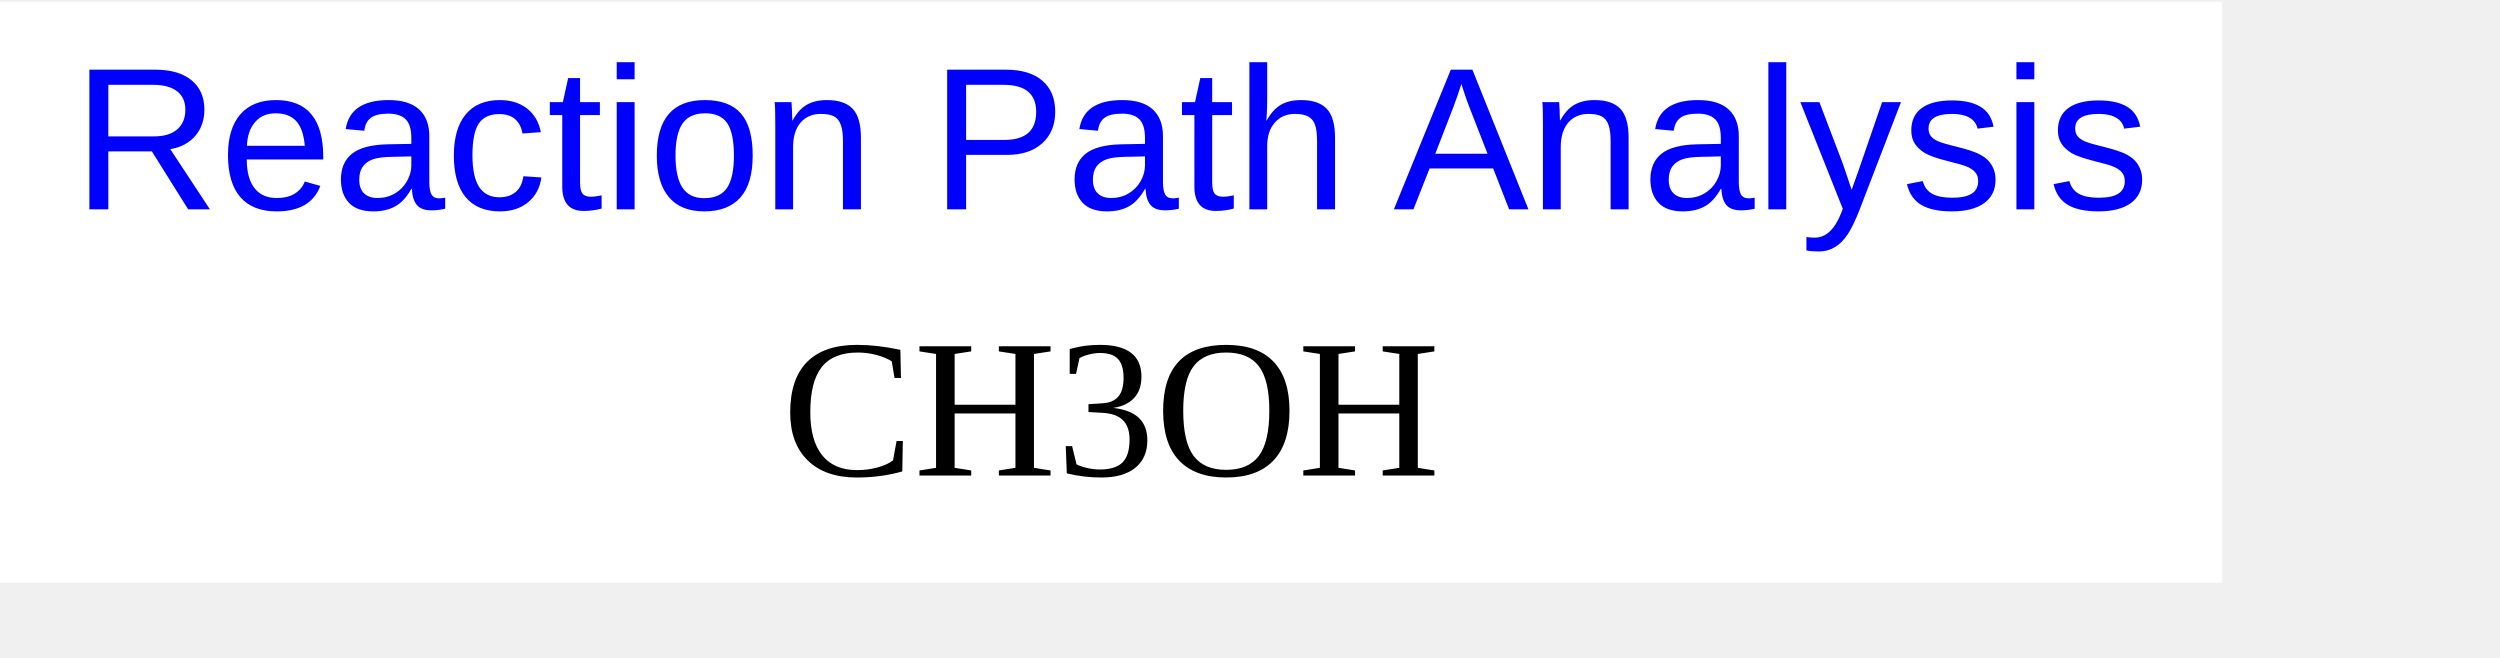
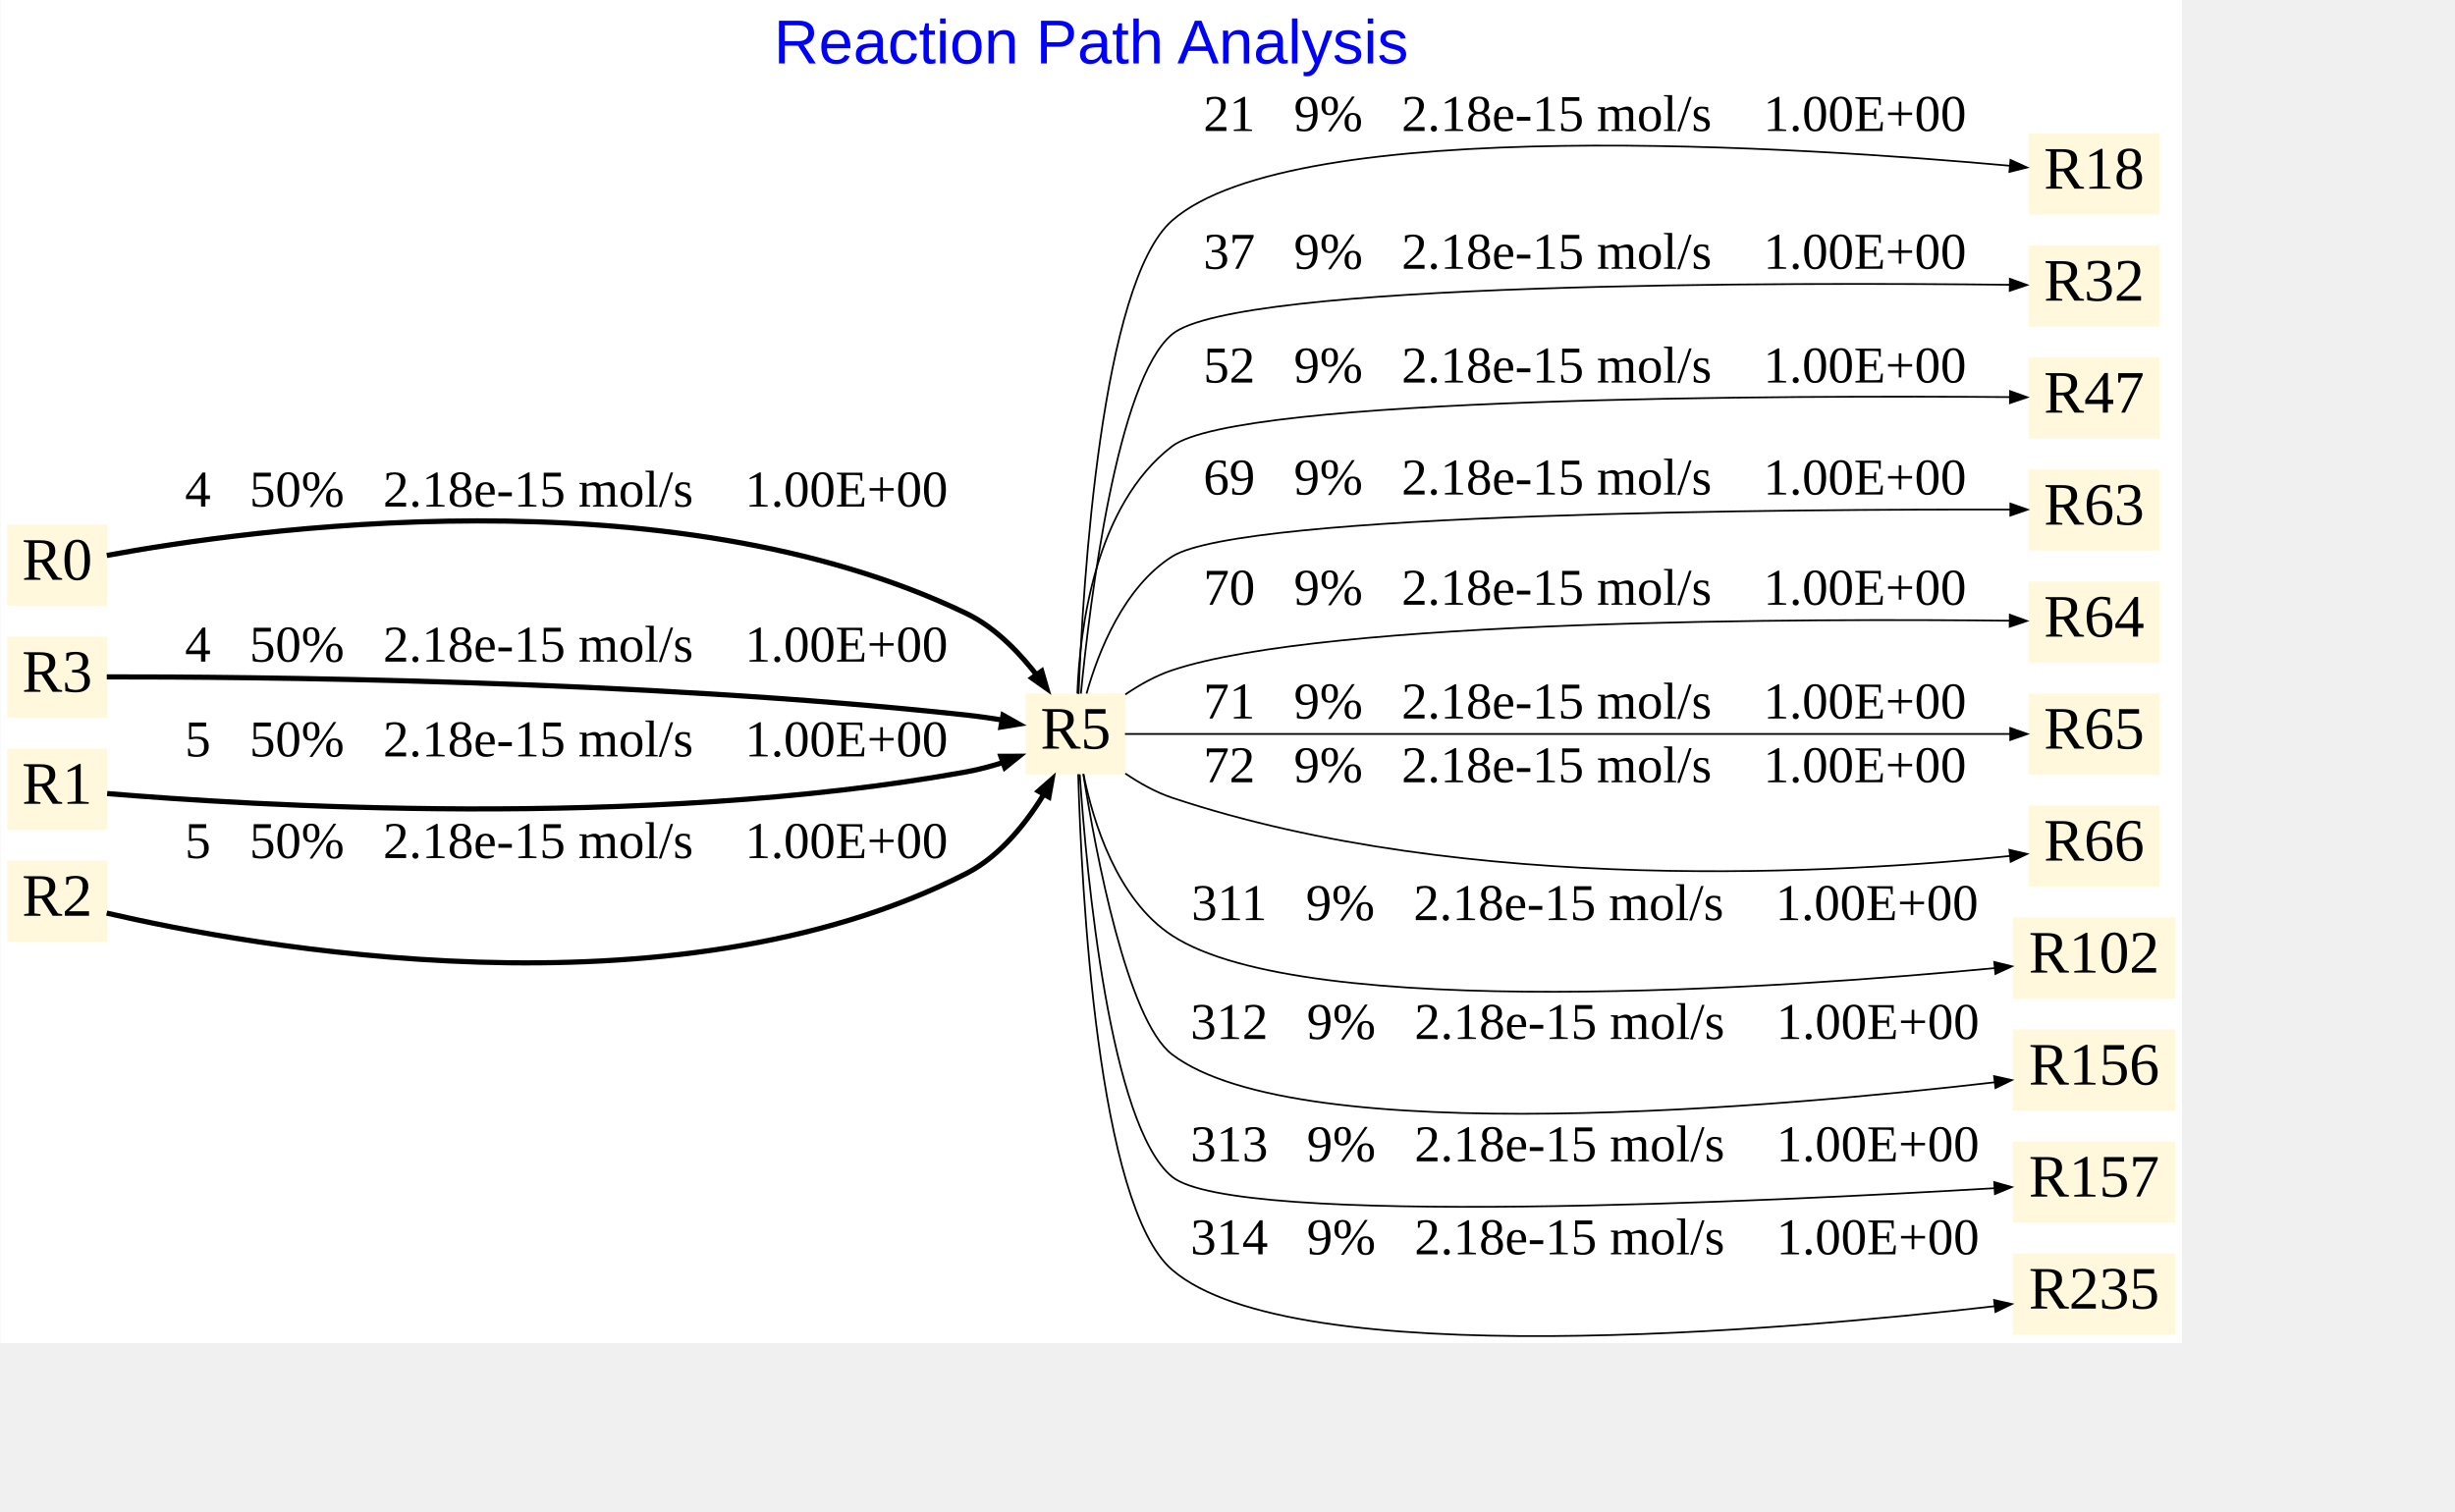
- <svg xmlns="http://www.w3.org/2000/svg" xmlns:xlink="http://www.w3.org/1999/xlink" width="350pt" height="92pt" viewBox="0.00 0.00 394.00 103.00">
-   <g id="graph0" class="graph" transform="scale(0.888889 0.888889) rotate(0) translate(4 99)">
-     <polygon fill="white" stroke="none" points="-4,4 -4,-99 390,-99 390,4 -4,4" />
-     <text text-anchor="middle" x="193" y="-62.2" font-family="Arial" font-size="36.00" fill="blue">Reaction Path Analysis</text>
+ <svg xmlns="http://www.w3.org/2000/svg" xmlns:xlink="http://www.w3.org/1999/xlink" width="640pt" height="394pt" viewBox="0.00 0.00 720.00 443.36">
+   <g id="graph0" class="graph" transform="scale(0.505529 0.505529) rotate(0) translate(4 775.58)">
+     <polygon fill="white" stroke="none" points="-4,4 -4,-775.58 1262,-775.58 1262,4 -4,4" />
+     <text text-anchor="middle" x="629" y="-738.78" font-family="Arial" font-size="36.00" fill="blue">Reaction Path Analysis</text>
    <g id="node1" class="node">
      <g id="a_node1">
-         <a xlink:href="5.svg" xlink:title="CH3OH">
-           <polygon fill="none" stroke="none" points="259.5,-47 126.5,-47 126.5,0 259.5,0 259.5,-47" />
-           <text text-anchor="middle" x="193" y="-15" font-family="Times New Roman,serif" font-size="35.00">CH3OH</text>
-         </a>
-       </g>
+         <a xlink:href="5.svg" xlink:title="R5">
+           <polygon fill="cornsilk" stroke="none" points="649,-373.08 591,-373.08 591,-326.08 649,-326.08 649,-373.08" />
+           <text text-anchor="middle" x="620" y="-341.08" font-family="Times New Roman,serif" font-size="35.00">R5</text>
+         </a>
+       </g>
+     </g>
+     <g id="node6" class="node">
+       <g id="a_node6">
+         <a xlink:href="18.svg" xlink:title="R18">
+           <polygon fill="cornsilk" stroke="none" points="1249,-698.08 1173,-698.08 1173,-651.08 1249,-651.08 1249,-698.08" />
+           <text text-anchor="middle" x="1211" y="-666.08" font-family="Times New Roman,serif" font-size="35.00">R18</text>
+         </a>
+       </g>
+     </g>
+     <g id="edge5" class="edge">
+       <path fill="none" stroke="black" d="M621.72,-372.82C624.21,-436.5 634.75,-611.44 676,-647.58 747.36,-710.1 1045.21,-689.99 1162.37,-679.35" />
+       <polygon fill="black" stroke="black" points="1162.49,-682.76 1172.13,-678.36 1161.85,-675.79 1162.49,-682.76" />
+       <text text-anchor="middle" x="915.5" y="-699.58" font-family="Times New Roman,serif" font-size="30.00">   21   9%   2.18e-15 mol/s    1.00E+00</text>
+     </g>
+     <g id="node7" class="node">
+       <g id="a_node7">
+         <a xlink:href="32.svg" xlink:title="R32">
+           <polygon fill="cornsilk" stroke="none" points="1249,-633.08 1173,-633.08 1173,-586.08 1249,-586.08 1249,-633.08" />
+           <text text-anchor="middle" x="1211" y="-601.08" font-family="Times New Roman,serif" font-size="35.00">R32</text>
+         </a>
+       </g>
+     </g>
+     <g id="edge6" class="edge">
+       <path fill="none" stroke="black" d="M623.06,-373.02C628.29,-426.48 643.97,-554.87 676,-581.58 712.85,-612.32 1038.51,-611.67 1162.42,-610.29" />
+       <polygon fill="black" stroke="black" points="1162.12,-613.78 1172.08,-610.16 1162.04,-606.78 1162.12,-613.78" />
+       <text text-anchor="middle" x="915.5" y="-619.58" font-family="Times New Roman,serif" font-size="30.00">   37   9%   2.18e-15 mol/s    1.00E+00</text>
+     </g>
+     <g id="node8" class="node">
+       <g id="a_node8">
+         <a xlink:href="47.svg" xlink:title="R47">
+           <polygon fill="cornsilk" stroke="none" points="1249,-568.08 1173,-568.08 1173,-521.08 1249,-521.08 1249,-568.08" />
+           <text text-anchor="middle" x="1211" y="-536.08" font-family="Times New Roman,serif" font-size="35.00">R47</text>
+         </a>
+       </g>
+     </g>
+     <g id="edge7" class="edge">
+       <path fill="none" stroke="black" d="M620.99,-373.08C622.39,-410.35 631.13,-482.29 676,-516.58 714.09,-545.69 1038.35,-546.06 1162.19,-545.11" />
+       <polygon fill="black" stroke="black" points="1162.22,-548.6 1172.19,-545.02 1162.16,-541.6 1162.22,-548.6" />
+       <text text-anchor="middle" x="915.5" y="-553.58" font-family="Times New Roman,serif" font-size="30.00">   52   9%   2.18e-15 mol/s    1.00E+00</text>
+     </g>
+     <g id="node9" class="node">
+       <g id="a_node9">
+         <a xlink:href="63.svg" xlink:title="R63">
+           <polygon fill="cornsilk" stroke="none" points="1249,-503.08 1173,-503.08 1173,-456.08 1249,-456.08 1249,-503.08" />
+           <text text-anchor="middle" x="1211" y="-471.08" font-family="Times New Roman,serif" font-size="35.00">R63</text>
+         </a>
+       </g>
+     </g>
+     <g id="edge8" class="edge">
+       <path fill="none" stroke="black" d="M626.33,-373.03C633.25,-397.51 647.93,-434.77 676,-452.58 716.47,-478.27 1039.27,-480.08 1162.46,-479.82" />
+       <polygon fill="black" stroke="black" points="1162.41,-483.32 1172.4,-479.8 1162.39,-476.32 1162.41,-483.32" />
+       <text text-anchor="middle" x="915.5" y="-488.58" font-family="Times New Roman,serif" font-size="30.00">   69   9%   2.18e-15 mol/s    1.00E+00</text>
+     </g>
+     <g id="node10" class="node">
+       <g id="a_node10">
+         <a xlink:href="64.svg" xlink:title="R64">
+           <polygon fill="cornsilk" stroke="none" points="1249,-438.08 1173,-438.08 1173,-391.08 1249,-391.08 1249,-438.08" />
+           <text text-anchor="middle" x="1211" y="-406.08" font-family="Times New Roman,serif" font-size="35.00">R64</text>
+         </a>
+       </g>
+     </g>
+     <g id="edge9" class="edge">
+       <path fill="none" stroke="black" d="M648.84,-372.52C657.11,-378.12 666.5,-383.41 676,-386.58 765.37,-416.43 1048.76,-416.55 1162.29,-415.32" />
+       <polygon fill="black" stroke="black" points="1162.09,-418.81 1172.05,-415.19 1162.01,-411.81 1162.09,-418.81" />
+       <text text-anchor="middle" x="915.5" y="-424.58" font-family="Times New Roman,serif" font-size="30.00">   70   9%   2.18e-15 mol/s    1.00E+00</text>
+     </g>
+     <g id="node11" class="node">
+       <g id="a_node11">
+         <a xlink:href="65.svg" xlink:title="R65">
+           <polygon fill="cornsilk" stroke="none" points="1249,-373.08 1173,-373.08 1173,-326.08 1249,-326.08 1249,-373.08" />
+           <text text-anchor="middle" x="1211" y="-341.08" font-family="Times New Roman,serif" font-size="35.00">R65</text>
+         </a>
+       </g>
+     </g>
+     <g id="edge10" class="edge">
+       <path fill="none" stroke="black" d="M648.62,-349.58C741.71,-349.58 1044.72,-349.58 1162.53,-349.58" />
+       <polygon fill="black" stroke="black" points="1162.34,-353.08 1172.34,-349.58 1162.34,-346.08 1162.34,-353.08" />
+       <text text-anchor="middle" x="915.5" y="-358.58" font-family="Times New Roman,serif" font-size="30.00">   71   9%   2.18e-15 mol/s    1.00E+00</text>
+     </g>
+     <g id="node12" class="node">
+       <g id="a_node12">
+         <a xlink:href="66.svg" xlink:title="R66">
+           <polygon fill="cornsilk" stroke="none" points="1249,-308.08 1173,-308.08 1173,-261.08 1249,-261.08 1249,-308.08" />
+           <text text-anchor="middle" x="1211" y="-276.08" font-family="Times New Roman,serif" font-size="35.00">R66</text>
+         </a>
+       </g>
+     </g>
+     <g id="edge11" class="edge">
+       <path fill="none" stroke="black" d="M648.84,-326.64C657.11,-321.04 666.5,-315.75 676,-312.58 847.52,-255.31 1067.19,-268.98 1162.43,-278.8" />
+       <polygon fill="black" stroke="black" points="1161.83,-282.36 1172.14,-279.94 1162.57,-275.4 1161.83,-282.36" />
+       <text text-anchor="middle" x="915.5" y="-321.58" font-family="Times New Roman,serif" font-size="30.00">   72   9%   2.18e-15 mol/s    1.00E+00</text>
+     </g>
+     <g id="node13" class="node">
+       <g id="a_node13">
+         <a xlink:href="102.svg" xlink:title="R102">
+           <polygon fill="cornsilk" stroke="none" points="1258,-243.08 1164,-243.08 1164,-196.08 1258,-196.08 1258,-243.08" />
+           <text text-anchor="middle" x="1211" y="-211.08" font-family="Times New Roman,serif" font-size="35.00">R102</text>
+         </a>
+       </g>
+     </g>
+     <g id="edge12" class="edge">
+       <path fill="none" stroke="black" d="M624.53,-326.39C630.11,-298.71 643.85,-253.55 676,-232.58 753.21,-182.23 1032.52,-202.24 1153.49,-213.7" />
+       <polygon fill="black" stroke="black" points="1153.05,-217.27 1163.34,-214.74 1153.73,-210.3 1153.05,-217.27" />
+       <text text-anchor="middle" x="915.5" y="-241.58" font-family="Times New Roman,serif" font-size="30.00">   311   9%   2.18e-15 mol/s    1.00E+00</text>
+     </g>
+     <g id="node14" class="node">
+       <g id="a_node14">
+         <a xlink:href="156.svg" xlink:title="R156">
+           <polygon fill="cornsilk" stroke="none" points="1258,-178.08 1164,-178.08 1164,-131.08 1258,-131.08 1258,-178.08" />
+           <text text-anchor="middle" x="1211" y="-146.08" font-family="Times New Roman,serif" font-size="35.00">R156</text>
+         </a>
+       </g>
+     </g>
+     <g id="edge13" class="edge">
+       <path fill="none" stroke="black" d="M624.43,-326.32C631.63,-280.97 649.86,-183.45 676,-163.58 749.53,-107.68 1032.05,-133.34 1153.73,-147.47" />
+       <polygon fill="black" stroke="black" points="1152.95,-151.02 1163.29,-148.71 1153.77,-144.07 1152.95,-151.02" />
+       <text text-anchor="middle" x="915.5" y="-172.58" font-family="Times New Roman,serif" font-size="30.00">   312   9%   2.18e-15 mol/s    1.00E+00</text>
+     </g>
+     <g id="node15" class="node">
+       <g id="a_node15">
+         <a xlink:href="157.svg" xlink:title="R157">
+           <polygon fill="cornsilk" stroke="none" points="1258,-113.08 1164,-113.08 1164,-66.08 1258,-66.08 1258,-113.08" />
+           <text text-anchor="middle" x="1211" y="-81.08" font-family="Times New Roman,serif" font-size="35.00">R157</text>
+         </a>
+       </g>
+     </g>
+     <g id="edge14" class="edge">
+       <path fill="none" stroke="black" d="M622.39,-326.14C626.34,-268.43 639.8,-122.02 676,-92.58 712.3,-63.06 1023.39,-78.23 1153.33,-85.97" />
+       <polygon fill="black" stroke="black" points="1153.03,-89.52 1163.22,-86.62 1153.45,-82.53 1153.03,-89.52" />
+       <text text-anchor="middle" x="915.5" y="-101.58" font-family="Times New Roman,serif" font-size="30.00">   313   9%   2.18e-15 mol/s    1.00E+00</text>
+     </g>
+     <g id="node16" class="node">
+       <g id="a_node16">
+         <a xlink:href="235.svg" xlink:title="R235">
+           <polygon fill="cornsilk" stroke="none" points="1258,-48.08 1164,-48.08 1164,-1.08 1258,-1.08 1258,-48.08" />
+           <text text-anchor="middle" x="1211" y="-16.08" font-family="Times New Roman,serif" font-size="35.00">R235</text>
+         </a>
+       </g>
+     </g>
+     <g id="edge15" class="edge">
+       <path fill="none" stroke="black" d="M621.48,-326.24C623.36,-260.48 632.48,-76.06 676,-38.58 746.09,21.78 1031.18,-3.43 1153.65,-17.5" />
+       <polygon fill="black" stroke="black" points="1152.95,-21.06 1163.29,-18.74 1153.76,-14.11 1152.95,-21.06" />
+       <text text-anchor="middle" x="915.5" y="-47.58" font-family="Times New Roman,serif" font-size="30.00">   314   9%   2.18e-15 mol/s    1.00E+00</text>
+     </g>
+     <g id="node2" class="node">
+       <g id="a_node2">
+         <a xlink:href="0.svg" xlink:title="R0">
+           <polygon fill="cornsilk" stroke="none" points="58,-471.08 0,-471.08 0,-424.08 58,-424.08 58,-471.08" />
+           <text text-anchor="middle" x="29" y="-439.08" font-family="Times New Roman,serif" font-size="35.00">R0</text>
+         </a>
+       </g>
+     </g>
+     <g id="edge1" class="edge">
+       <path fill="none" stroke="black" stroke-width="3" d="M57.81,-453.2C139.35,-468.24 383,-502.87 556.5,-419.58 573.77,-411.29 588.36,-395.85 599.09,-381.57" />
+       <polygon fill="black" stroke="black" stroke-width="3" points="600.31,-386.08 603.26,-375.91 594.61,-382.02 600.31,-386.08" />
+       <text text-anchor="middle" x="324.5" y="-481.58" font-family="Times New Roman,serif" font-size="30.00">   4   50%   2.18e-15 mol/s    1.00E+00</text>
+     </g>
+     <g id="node3" class="node">
+       <g id="a_node3">
+         <a xlink:href="3.svg" xlink:title="R3">
+           <polygon fill="cornsilk" stroke="none" points="58,-406.08 0,-406.08 0,-359.08 58,-359.08 58,-406.08" />
+           <text text-anchor="middle" x="29" y="-374.08" font-family="Times New Roman,serif" font-size="35.00">R3</text>
+         </a>
+       </g>
+     </g>
+     <g id="edge2" class="edge">
+       <path fill="none" stroke="black" stroke-width="3" d="M57.78,-382.72C136.33,-382.81 366.64,-381.17 556.5,-360.58 564.24,-359.74 572.47,-358.53 580.34,-357.21" />
+       <polygon fill="black" stroke="black" stroke-width="3" points="577.87,-360.49 587.11,-355.31 576.66,-353.6 577.87,-360.49" />
+       <text text-anchor="middle" x="324.5" y="-391.58" font-family="Times New Roman,serif" font-size="30.00">   4   50%   2.18e-15 mol/s    1.00E+00</text>
+     </g>
+     <g id="node4" class="node">
+       <g id="a_node4">
+         <a xlink:href="1.svg" xlink:title="R1">
+           <polygon fill="cornsilk" stroke="none" points="58,-341.08 0,-341.08 0,-294.08 58,-294.08 58,-341.08" />
+           <text text-anchor="middle" x="29" y="-309.08" font-family="Times New Roman,serif" font-size="35.00">R1</text>
+         </a>
+       </g>
+     </g>
+     <g id="edge3" class="edge">
+       <path fill="none" stroke="black" stroke-width="3" d="M57.99,-315.01C137.09,-308.41 368.69,-293.66 556.5,-327.58 564.61,-329.05 573.07,-331.41 581.05,-334.06" />
+       <polygon fill="black" stroke="black" stroke-width="3" points="576.61,-336.62 587.21,-336.66 578.95,-330.02 576.61,-336.62" />
+       <text text-anchor="middle" x="324.5" y="-336.58" font-family="Times New Roman,serif" font-size="30.00">   5   50%   2.18e-15 mol/s    1.00E+00</text>
+     </g>
+     <g id="node5" class="node">
+       <g id="a_node5">
+         <a xlink:href="2.svg" xlink:title="R2">
+           <polygon fill="cornsilk" stroke="none" points="58,-276.08 0,-276.08 0,-229.08 58,-229.08 58,-276.08" />
+           <text text-anchor="middle" x="29" y="-244.08" font-family="Times New Roman,serif" font-size="35.00">R2</text>
+         </a>
+       </g>
+     </g>
+     <g id="edge4" class="edge">
+       <path fill="none" stroke="black" stroke-width="3" d="M57.74,-245.63C139.58,-226.65 385.05,-181.06 556.5,-268.58 576.79,-278.94 592.44,-299.25 603,-316.94" />
+       <polygon fill="black" stroke="black" stroke-width="3" points="598.38,-316.43 606.34,-323.42 604.48,-312.99 598.38,-316.43" />
+       <text text-anchor="middle" x="324.5" y="-277.58" font-family="Times New Roman,serif" font-size="30.00">   5   50%   2.18e-15 mol/s    1.00E+00</text>
    </g>
  </g>
</svg>
